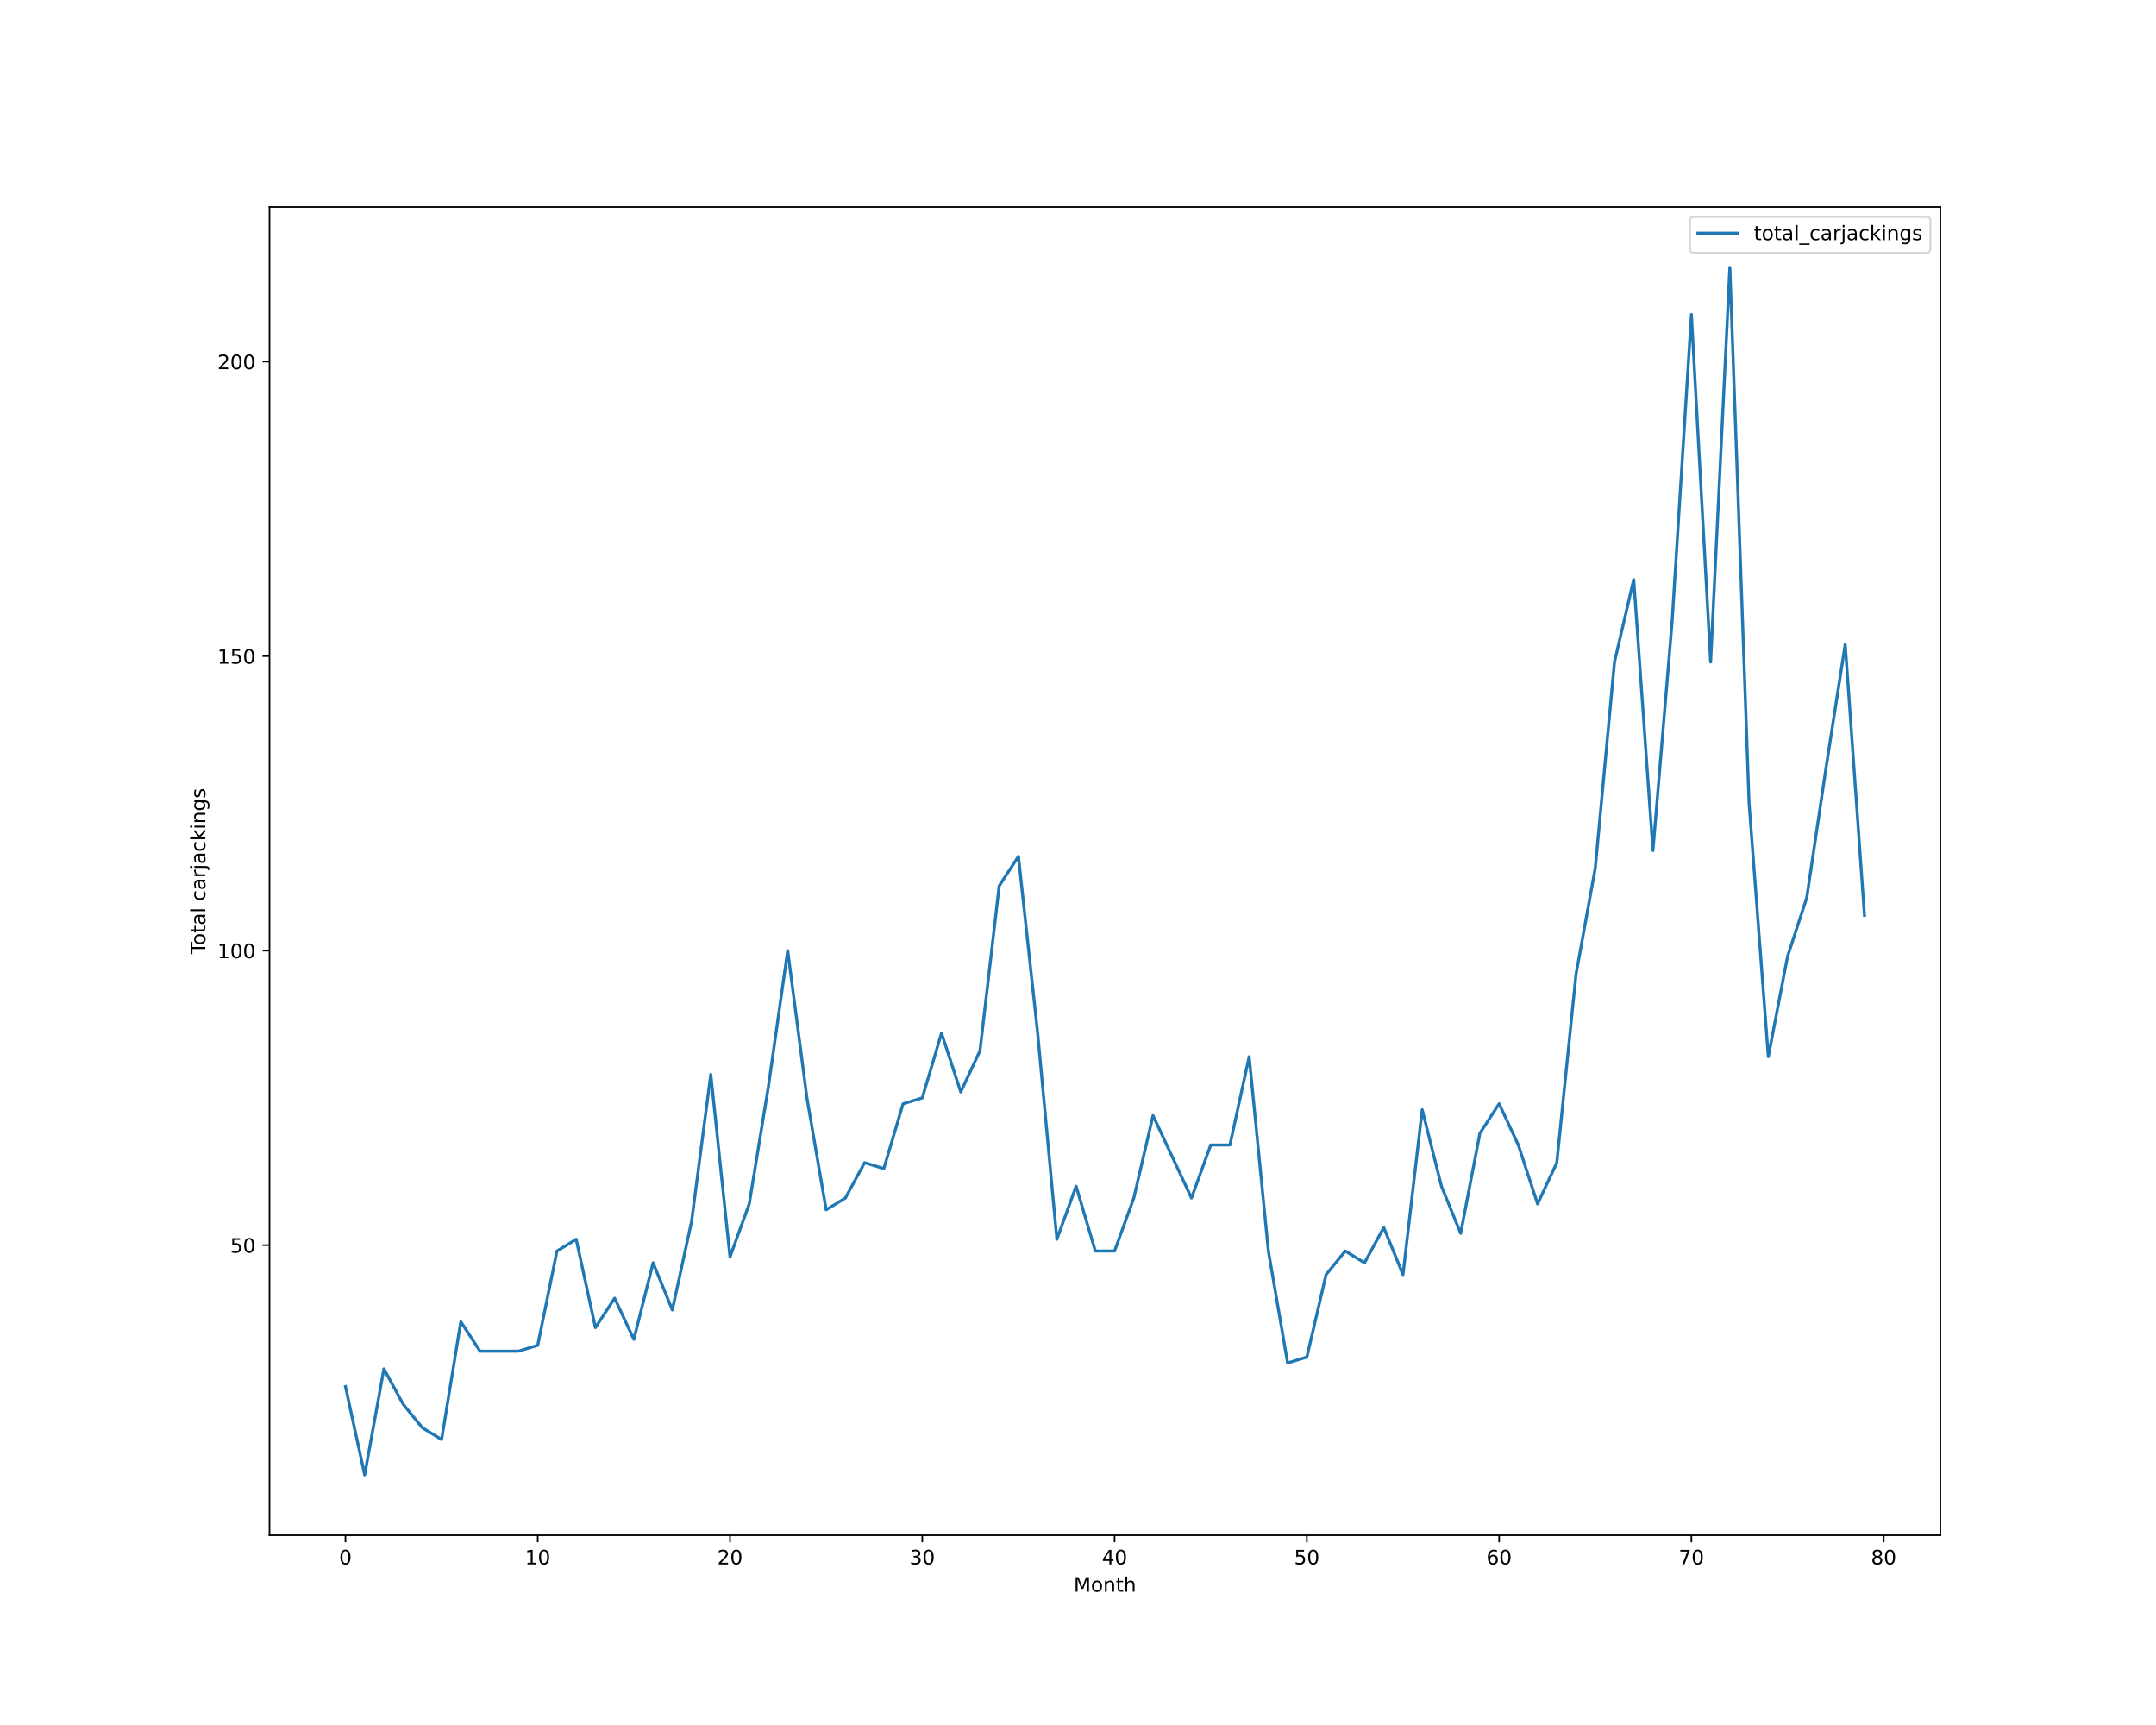
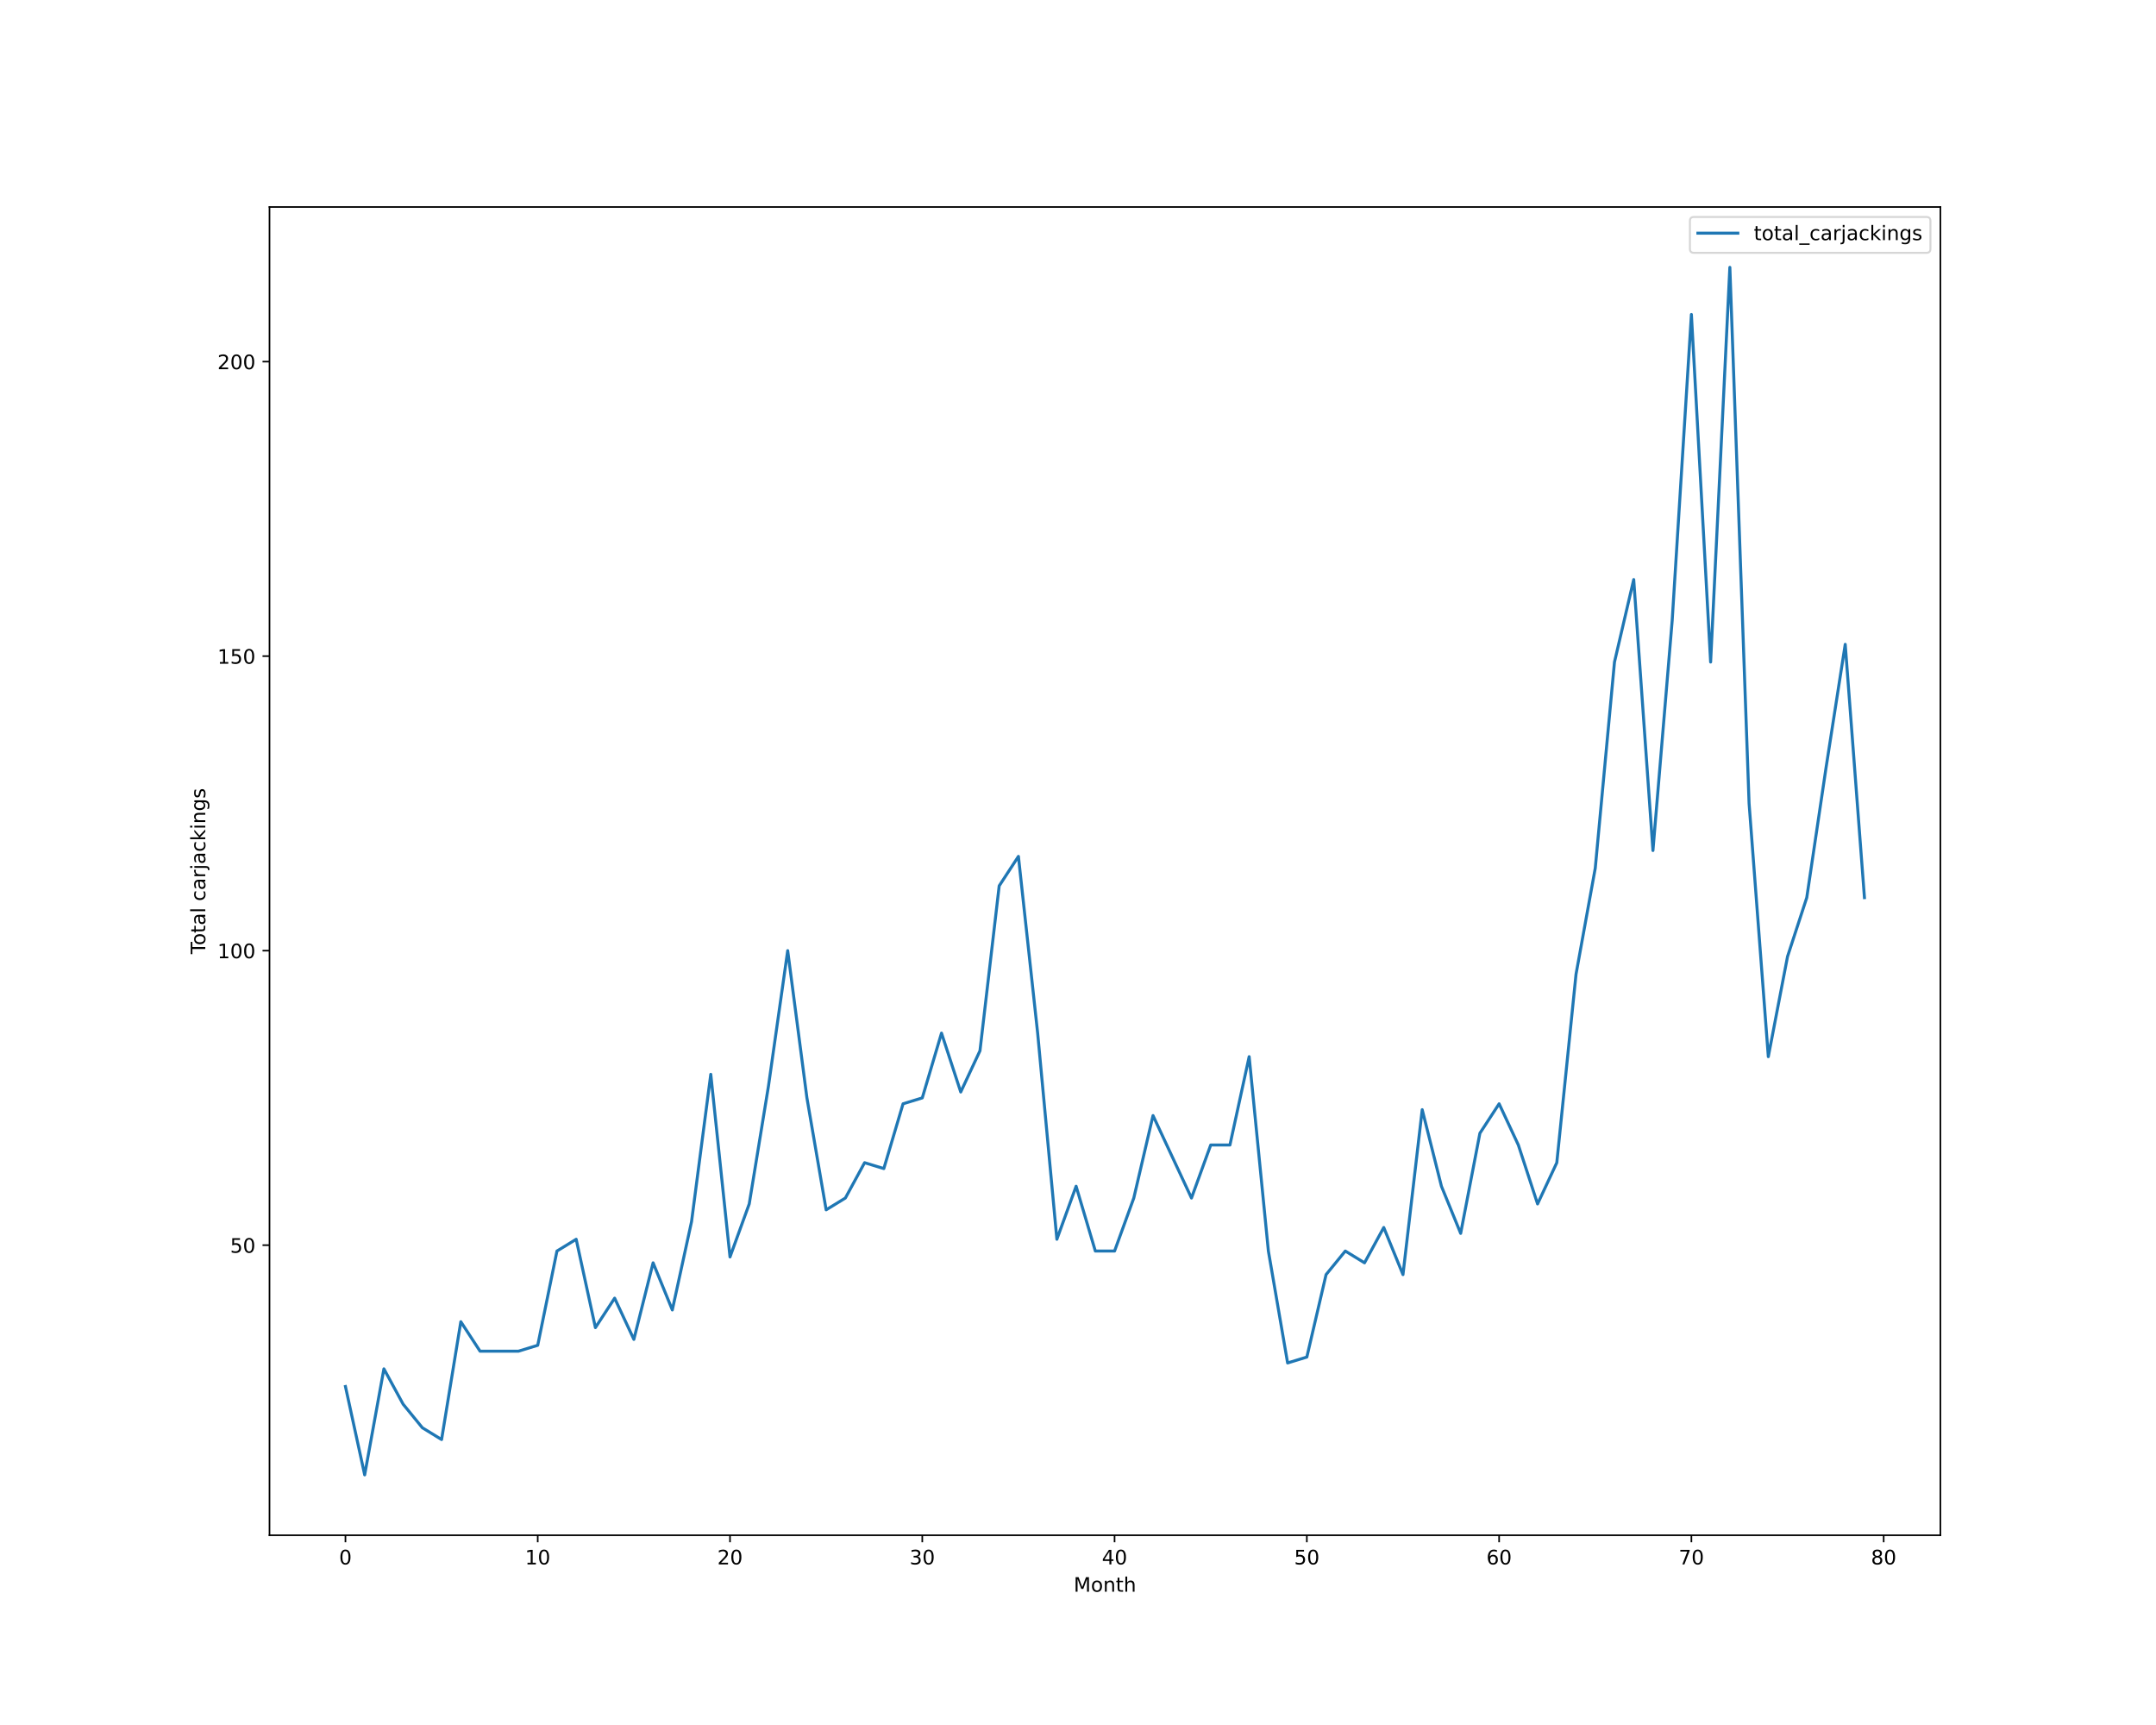
<svg xmlns="http://www.w3.org/2000/svg" xmlns:xlink="http://www.w3.org/1999/xlink" height="864pt" version="1.1" viewBox="0 0 1080 864" width="1080pt">
  <defs>
    <style type="text/css">*{stroke-linecap:butt;stroke-linejoin:round;}</style>
  </defs>
  <g id="figure_1">
    <g id="patch_1">
      <path d="M 0 864  L 1080 864  L 1080 0  L 0 0  z " style="fill:#ffffff;" />
    </g>
    <g id="axes_1">
      <g id="patch_2">
        <path d="M 135 768.96  L 972 768.96  L 972 103.68  L 135 103.68  z " style="fill:#ffffff;" />
      </g>
      <g id="matplotlib.axis_1">
        <g id="xtick_1">
          <g id="line2d_1">
            <defs>
-               <path d="M 0 0  L 0 3.5  " id="m1f0303105c" style="stroke:#000000;stroke-width:0.8;" />
-             </defs>
-             <g>
-               <use style="stroke:#000000;stroke-width:0.8;" x="173.045" xlink:href="#m1f0303105c" y="768.96" />
+               <path d="M 0 0  L 0 3.5  " id="mee3bd87cf4" style="stroke:#000000;stroke-width:0.8;" />
+             </defs>
+             <g>
+               <use style="stroke:#000000;stroke-width:0.8;" x="173.045" xlink:href="#mee3bd87cf4" y="768.96" />
            </g>
          </g>
          <g id="text_1">
            <g transform="translate(169.8642 783.5584)scale(0.1 -0.1)">
              <defs>
                <path d="M 2034 4250  Q 1547 4250 1301 3770  Q 1056 3291 1056 2328  Q 1056 1369 1301 889  Q 1547 409 2034 409  Q 2525 409 2770 889  Q 3016 1369 3016 2328  Q 3016 3291 2770 3770  Q 2525 4250 2034 4250  z M 2034 4750  Q 2819 4750 3233 4129  Q 3647 3509 3647 2328  Q 3647 1150 3233 529  Q 2819 -91 2034 -91  Q 1250 -91 836 529  Q 422 1150 422 2328  Q 422 3509 836 4129  Q 1250 4750 2034 4750  z " id="DejaVuSans-30" transform="scale(0.015625)" />
              </defs>
              <use xlink:href="#DejaVuSans-30" />
            </g>
          </g>
        </g>
        <g id="xtick_2">
          <g id="line2d_2">
            <g>
-               <use style="stroke:#000000;stroke-width:0.8;" x="269.363" xlink:href="#m1f0303105c" y="768.96" />
+               <use style="stroke:#000000;stroke-width:0.8;" x="269.363" xlink:href="#mee3bd87cf4" y="768.96" />
            </g>
          </g>
          <g id="text_2">
            <g transform="translate(263.0006 783.5584)scale(0.1 -0.1)">
              <defs>
                <path d="M 794 531  L 1825 531  L 1825 4091  L 703 3866  L 703 4441  L 1819 4666  L 2450 4666  L 2450 531  L 3481 531  L 3481 0  L 794 0  L 794 531  z " id="DejaVuSans-31" transform="scale(0.015625)" />
              </defs>
              <use xlink:href="#DejaVuSans-31" />
              <use x="63.623" xlink:href="#DejaVuSans-30" />
            </g>
          </g>
        </g>
        <g id="xtick_3">
          <g id="line2d_3">
            <g>
-               <use style="stroke:#000000;stroke-width:0.8;" x="365.681" xlink:href="#m1f0303105c" y="768.96" />
+               <use style="stroke:#000000;stroke-width:0.8;" x="365.681" xlink:href="#mee3bd87cf4" y="768.96" />
            </g>
          </g>
          <g id="text_3">
            <g transform="translate(359.3182 783.5584)scale(0.1 -0.1)">
              <defs>
                <path d="M 1228 531  L 3431 531  L 3431 0  L 469 0  L 469 531  Q 828 903 1448 1529  Q 2069 2156 2228 2338  Q 2531 2678 2651 2914  Q 2772 3150 2772 3378  Q 2772 3750 2511 3984  Q 2250 4219 1831 4219  Q 1534 4219 1204 4116  Q 875 4013 500 3803  L 500 4441  Q 881 4594 1212 4672  Q 1544 4750 1819 4750  Q 2544 4750 2975 4387  Q 3406 4025 3406 3419  Q 3406 3131 3298 2873  Q 3191 2616 2906 2266  Q 2828 2175 2409 1742  Q 1991 1309 1228 531  z " id="DejaVuSans-32" transform="scale(0.015625)" />
              </defs>
              <use xlink:href="#DejaVuSans-32" />
              <use x="63.623" xlink:href="#DejaVuSans-30" />
            </g>
          </g>
        </g>
        <g id="xtick_4">
          <g id="line2d_4">
            <g>
-               <use style="stroke:#000000;stroke-width:0.8;" x="461.998" xlink:href="#m1f0303105c" y="768.96" />
+               <use style="stroke:#000000;stroke-width:0.8;" x="461.998" xlink:href="#mee3bd87cf4" y="768.96" />
            </g>
          </g>
          <g id="text_4">
            <g transform="translate(455.6358 783.5584)scale(0.1 -0.1)">
              <defs>
                <path d="M 2597 2516  Q 3050 2419 3304 2112  Q 3559 1806 3559 1356  Q 3559 666 3084 287  Q 2609 -91 1734 -91  Q 1441 -91 1130 -33  Q 819 25 488 141  L 488 750  Q 750 597 1062 519  Q 1375 441 1716 441  Q 2309 441 2620 675  Q 2931 909 2931 1356  Q 2931 1769 2642 2001  Q 2353 2234 1838 2234  L 1294 2234  L 1294 2753  L 1863 2753  Q 2328 2753 2575 2939  Q 2822 3125 2822 3475  Q 2822 3834 2567 4026  Q 2313 4219 1838 4219  Q 1578 4219 1281 4162  Q 984 4106 628 3988  L 628 4550  Q 988 4650 1302 4700  Q 1616 4750 1894 4750  Q 2613 4750 3031 4423  Q 3450 4097 3450 3541  Q 3450 3153 3228 2886  Q 3006 2619 2597 2516  z " id="DejaVuSans-33" transform="scale(0.015625)" />
              </defs>
              <use xlink:href="#DejaVuSans-33" />
              <use x="63.623" xlink:href="#DejaVuSans-30" />
            </g>
          </g>
        </g>
        <g id="xtick_5">
          <g id="line2d_5">
            <g>
-               <use style="stroke:#000000;stroke-width:0.8;" x="558.316" xlink:href="#m1f0303105c" y="768.96" />
+               <use style="stroke:#000000;stroke-width:0.8;" x="558.316" xlink:href="#mee3bd87cf4" y="768.96" />
            </g>
          </g>
          <g id="text_5">
            <g transform="translate(551.9534 783.5584)scale(0.1 -0.1)">
              <defs>
                <path d="M 2419 4116  L 825 1625  L 2419 1625  L 2419 4116  z M 2253 4666  L 3047 4666  L 3047 1625  L 3713 1625  L 3713 1100  L 3047 1100  L 3047 0  L 2419 0  L 2419 1100  L 313 1100  L 313 1709  L 2253 4666  z " id="DejaVuSans-34" transform="scale(0.015625)" />
              </defs>
              <use xlink:href="#DejaVuSans-34" />
              <use x="63.623" xlink:href="#DejaVuSans-30" />
            </g>
          </g>
        </g>
        <g id="xtick_6">
          <g id="line2d_6">
            <g>
-               <use style="stroke:#000000;stroke-width:0.8;" x="654.633" xlink:href="#m1f0303105c" y="768.96" />
+               <use style="stroke:#000000;stroke-width:0.8;" x="654.633" xlink:href="#mee3bd87cf4" y="768.96" />
            </g>
          </g>
          <g id="text_6">
            <g transform="translate(648.271 783.5584)scale(0.1 -0.1)">
              <defs>
                <path d="M 691 4666  L 3169 4666  L 3169 4134  L 1269 4134  L 1269 2991  Q 1406 3038 1543 3061  Q 1681 3084 1819 3084  Q 2600 3084 3056 2656  Q 3513 2228 3513 1497  Q 3513 744 3044 326  Q 2575 -91 1722 -91  Q 1428 -91 1123 -41  Q 819 9 494 109  L 494 744  Q 775 591 1075 516  Q 1375 441 1709 441  Q 2250 441 2565 725  Q 2881 1009 2881 1497  Q 2881 1984 2565 2268  Q 2250 2553 1709 2553  Q 1456 2553 1204 2497  Q 953 2441 691 2322  L 691 4666  z " id="DejaVuSans-35" transform="scale(0.015625)" />
              </defs>
              <use xlink:href="#DejaVuSans-35" />
              <use x="63.623" xlink:href="#DejaVuSans-30" />
            </g>
          </g>
        </g>
        <g id="xtick_7">
          <g id="line2d_7">
            <g>
-               <use style="stroke:#000000;stroke-width:0.8;" x="750.951" xlink:href="#m1f0303105c" y="768.96" />
+               <use style="stroke:#000000;stroke-width:0.8;" x="750.951" xlink:href="#mee3bd87cf4" y="768.96" />
            </g>
          </g>
          <g id="text_7">
            <g transform="translate(744.5886 783.5584)scale(0.1 -0.1)">
              <defs>
                <path d="M 2113 2584  Q 1688 2584 1439 2293  Q 1191 2003 1191 1497  Q 1191 994 1439 701  Q 1688 409 2113 409  Q 2538 409 2786 701  Q 3034 994 3034 1497  Q 3034 2003 2786 2293  Q 2538 2584 2113 2584  z M 3366 4563  L 3366 3988  Q 3128 4100 2886 4159  Q 2644 4219 2406 4219  Q 1781 4219 1451 3797  Q 1122 3375 1075 2522  Q 1259 2794 1537 2939  Q 1816 3084 2150 3084  Q 2853 3084 3261 2657  Q 3669 2231 3669 1497  Q 3669 778 3244 343  Q 2819 -91 2113 -91  Q 1303 -91 875 529  Q 447 1150 447 2328  Q 447 3434 972 4092  Q 1497 4750 2381 4750  Q 2619 4750 2861 4703  Q 3103 4656 3366 4563  z " id="DejaVuSans-36" transform="scale(0.015625)" />
              </defs>
              <use xlink:href="#DejaVuSans-36" />
              <use x="63.623" xlink:href="#DejaVuSans-30" />
            </g>
          </g>
        </g>
        <g id="xtick_8">
          <g id="line2d_8">
            <g>
-               <use style="stroke:#000000;stroke-width:0.8;" x="847.269" xlink:href="#m1f0303105c" y="768.96" />
+               <use style="stroke:#000000;stroke-width:0.8;" x="847.269" xlink:href="#mee3bd87cf4" y="768.96" />
            </g>
          </g>
          <g id="text_8">
            <g transform="translate(840.9062 783.5584)scale(0.1 -0.1)">
              <defs>
                <path d="M 525 4666  L 3525 4666  L 3525 4397  L 1831 0  L 1172 0  L 2766 4134  L 525 4134  L 525 4666  z " id="DejaVuSans-37" transform="scale(0.015625)" />
              </defs>
              <use xlink:href="#DejaVuSans-37" />
              <use x="63.623" xlink:href="#DejaVuSans-30" />
            </g>
          </g>
        </g>
        <g id="xtick_9">
          <g id="line2d_9">
            <g>
-               <use style="stroke:#000000;stroke-width:0.8;" x="943.586" xlink:href="#m1f0303105c" y="768.96" />
+               <use style="stroke:#000000;stroke-width:0.8;" x="943.586" xlink:href="#mee3bd87cf4" y="768.96" />
            </g>
          </g>
          <g id="text_9">
            <g transform="translate(937.2238 783.5584)scale(0.1 -0.1)">
              <defs>
                <path d="M 2034 2216  Q 1584 2216 1326 1975  Q 1069 1734 1069 1313  Q 1069 891 1326 650  Q 1584 409 2034 409  Q 2484 409 2743 651  Q 3003 894 3003 1313  Q 3003 1734 2745 1975  Q 2488 2216 2034 2216  z M 1403 2484  Q 997 2584 770 2862  Q 544 3141 544 3541  Q 544 4100 942 4425  Q 1341 4750 2034 4750  Q 2731 4750 3128 4425  Q 3525 4100 3525 3541  Q 3525 3141 3298 2862  Q 3072 2584 2669 2484  Q 3125 2378 3379 2068  Q 3634 1759 3634 1313  Q 3634 634 3220 271  Q 2806 -91 2034 -91  Q 1263 -91 848 271  Q 434 634 434 1313  Q 434 1759 690 2068  Q 947 2378 1403 2484  z M 1172 3481  Q 1172 3119 1398 2916  Q 1625 2713 2034 2713  Q 2441 2713 2670 2916  Q 2900 3119 2900 3481  Q 2900 3844 2670 4047  Q 2441 4250 2034 4250  Q 1625 4250 1398 4047  Q 1172 3844 1172 3481  z " id="DejaVuSans-38" transform="scale(0.015625)" />
              </defs>
              <use xlink:href="#DejaVuSans-38" />
              <use x="63.623" xlink:href="#DejaVuSans-30" />
            </g>
          </g>
        </g>
        <g id="text_10">
          <g transform="translate(537.8289 797.2366)scale(0.1 -0.1)">
            <defs>
              <path d="M 628 4666  L 1569 4666  L 2759 1491  L 3956 4666  L 4897 4666  L 4897 0  L 4281 0  L 4281 4097  L 3078 897  L 2444 897  L 1241 4097  L 1241 0  L 628 0  L 628 4666  z " id="DejaVuSans-4d" transform="scale(0.015625)" />
              <path d="M 1959 3097  Q 1497 3097 1228 2736  Q 959 2375 959 1747  Q 959 1119 1226 758  Q 1494 397 1959 397  Q 2419 397 2687 759  Q 2956 1122 2956 1747  Q 2956 2369 2687 2733  Q 2419 3097 1959 3097  z M 1959 3584  Q 2709 3584 3137 3096  Q 3566 2609 3566 1747  Q 3566 888 3137 398  Q 2709 -91 1959 -91  Q 1206 -91 779 398  Q 353 888 353 1747  Q 353 2609 779 3096  Q 1206 3584 1959 3584  z " id="DejaVuSans-6f" transform="scale(0.015625)" />
              <path d="M 3513 2113  L 3513 0  L 2938 0  L 2938 2094  Q 2938 2591 2744 2837  Q 2550 3084 2163 3084  Q 1697 3084 1428 2787  Q 1159 2491 1159 1978  L 1159 0  L 581 0  L 581 3500  L 1159 3500  L 1159 2956  Q 1366 3272 1645 3428  Q 1925 3584 2291 3584  Q 2894 3584 3203 3211  Q 3513 2838 3513 2113  z " id="DejaVuSans-6e" transform="scale(0.015625)" />
              <path d="M 1172 4494  L 1172 3500  L 2356 3500  L 2356 3053  L 1172 3053  L 1172 1153  Q 1172 725 1289 603  Q 1406 481 1766 481  L 2356 481  L 2356 0  L 1766 0  Q 1100 0 847 248  Q 594 497 594 1153  L 594 3053  L 172 3053  L 172 3500  L 594 3500  L 594 4494  L 1172 4494  z " id="DejaVuSans-74" transform="scale(0.015625)" />
              <path d="M 3513 2113  L 3513 0  L 2938 0  L 2938 2094  Q 2938 2591 2744 2837  Q 2550 3084 2163 3084  Q 1697 3084 1428 2787  Q 1159 2491 1159 1978  L 1159 0  L 581 0  L 581 4863  L 1159 4863  L 1159 2956  Q 1366 3272 1645 3428  Q 1925 3584 2291 3584  Q 2894 3584 3203 3211  Q 3513 2838 3513 2113  z " id="DejaVuSans-68" transform="scale(0.015625)" />
            </defs>
            <use xlink:href="#DejaVuSans-4d" />
            <use x="86.279" xlink:href="#DejaVuSans-6f" />
            <use x="147.461" xlink:href="#DejaVuSans-6e" />
            <use x="210.84" xlink:href="#DejaVuSans-74" />
            <use x="250.049" xlink:href="#DejaVuSans-68" />
          </g>
        </g>
      </g>
      <g id="matplotlib.axis_2">
        <g id="ytick_1">
          <g id="line2d_10">
            <defs>
-               <path d="M 0 0  L -3.5 0  " id="ma919a8e55c" style="stroke:#000000;stroke-width:0.8;" />
-             </defs>
-             <g>
-               <use style="stroke:#000000;stroke-width:0.8;" x="135" xlink:href="#ma919a8e55c" y="623.66" />
+               <path d="M 0 0  L -3.5 0  " id="m5b177d0092" style="stroke:#000000;stroke-width:0.8;" />
+             </defs>
+             <g>
+               <use style="stroke:#000000;stroke-width:0.8;" x="135" xlink:href="#m5b177d0092" y="623.66" />
            </g>
          </g>
          <g id="text_11">
            <g transform="translate(115.275 627.4597)scale(0.1 -0.1)">
              <use xlink:href="#DejaVuSans-35" />
              <use x="63.623" xlink:href="#DejaVuSans-30" />
            </g>
          </g>
        </g>
        <g id="ytick_2">
          <g id="line2d_11">
            <g>
-               <use style="stroke:#000000;stroke-width:0.8;" x="135" xlink:href="#ma919a8e55c" y="476.148" />
+               <use style="stroke:#000000;stroke-width:0.8;" x="135" xlink:href="#m5b177d0092" y="476.148" />
            </g>
          </g>
          <g id="text_12">
            <g transform="translate(108.9125 479.9475)scale(0.1 -0.1)">
              <use xlink:href="#DejaVuSans-31" />
              <use x="63.623" xlink:href="#DejaVuSans-30" />
              <use x="127.246" xlink:href="#DejaVuSans-30" />
            </g>
          </g>
        </g>
        <g id="ytick_3">
          <g id="line2d_12">
            <g>
-               <use style="stroke:#000000;stroke-width:0.8;" x="135" xlink:href="#ma919a8e55c" y="328.636" />
+               <use style="stroke:#000000;stroke-width:0.8;" x="135" xlink:href="#m5b177d0092" y="328.636" />
            </g>
          </g>
          <g id="text_13">
            <g transform="translate(108.9125 332.4353)scale(0.1 -0.1)">
              <use xlink:href="#DejaVuSans-31" />
              <use x="63.623" xlink:href="#DejaVuSans-35" />
              <use x="127.246" xlink:href="#DejaVuSans-30" />
            </g>
          </g>
        </g>
        <g id="ytick_4">
          <g id="line2d_13">
            <g>
-               <use style="stroke:#000000;stroke-width:0.8;" x="135" xlink:href="#ma919a8e55c" y="181.124" />
+               <use style="stroke:#000000;stroke-width:0.8;" x="135" xlink:href="#m5b177d0092" y="181.124" />
            </g>
          </g>
          <g id="text_14">
            <g transform="translate(108.9125 184.9231)scale(0.1 -0.1)">
              <use xlink:href="#DejaVuSans-32" />
              <use x="63.623" xlink:href="#DejaVuSans-30" />
              <use x="127.246" xlink:href="#DejaVuSans-30" />
            </g>
          </g>
        </g>
        <g id="text_15">
          <g transform="translate(102.8328 477.8888)rotate(-90)scale(0.1 -0.1)">
            <defs>
              <path d="M -19 4666  L 3928 4666  L 3928 4134  L 2272 4134  L 2272 0  L 1638 0  L 1638 4134  L -19 4134  L -19 4666  z " id="DejaVuSans-54" transform="scale(0.015625)" />
              <path d="M 2194 1759  Q 1497 1759 1228 1600  Q 959 1441 959 1056  Q 959 750 1161 570  Q 1363 391 1709 391  Q 2188 391 2477 730  Q 2766 1069 2766 1631  L 2766 1759  L 2194 1759  z M 3341 1997  L 3341 0  L 2766 0  L 2766 531  Q 2569 213 2275 61  Q 1981 -91 1556 -91  Q 1019 -91 701 211  Q 384 513 384 1019  Q 384 1609 779 1909  Q 1175 2209 1959 2209  L 2766 2209  L 2766 2266  Q 2766 2663 2505 2880  Q 2244 3097 1772 3097  Q 1472 3097 1187 3025  Q 903 2953 641 2809  L 641 3341  Q 956 3463 1253 3523  Q 1550 3584 1831 3584  Q 2591 3584 2966 3190  Q 3341 2797 3341 1997  z " id="DejaVuSans-61" transform="scale(0.015625)" />
              <path d="M 603 4863  L 1178 4863  L 1178 0  L 603 0  L 603 4863  z " id="DejaVuSans-6c" transform="scale(0.015625)" />
              <path id="DejaVuSans-20" transform="scale(0.015625)" />
              <path d="M 3122 3366  L 3122 2828  Q 2878 2963 2633 3030  Q 2388 3097 2138 3097  Q 1578 3097 1268 2742  Q 959 2388 959 1747  Q 959 1106 1268 751  Q 1578 397 2138 397  Q 2388 397 2633 464  Q 2878 531 3122 666  L 3122 134  Q 2881 22 2623 -34  Q 2366 -91 2075 -91  Q 1284 -91 818 406  Q 353 903 353 1747  Q 353 2603 823 3093  Q 1294 3584 2113 3584  Q 2378 3584 2631 3529  Q 2884 3475 3122 3366  z " id="DejaVuSans-63" transform="scale(0.015625)" />
              <path d="M 2631 2963  Q 2534 3019 2420 3045  Q 2306 3072 2169 3072  Q 1681 3072 1420 2755  Q 1159 2438 1159 1844  L 1159 0  L 581 0  L 581 3500  L 1159 3500  L 1159 2956  Q 1341 3275 1631 3429  Q 1922 3584 2338 3584  Q 2397 3584 2469 3576  Q 2541 3569 2628 3553  L 2631 2963  z " id="DejaVuSans-72" transform="scale(0.015625)" />
              <path d="M 603 3500  L 1178 3500  L 1178 -63  Q 1178 -731 923 -1031  Q 669 -1331 103 -1331  L -116 -1331  L -116 -844  L 38 -844  Q 366 -844 484 -692  Q 603 -541 603 -63  L 603 3500  z M 603 4863  L 1178 4863  L 1178 4134  L 603 4134  L 603 4863  z " id="DejaVuSans-6a" transform="scale(0.015625)" />
              <path d="M 581 4863  L 1159 4863  L 1159 1991  L 2875 3500  L 3609 3500  L 1753 1863  L 3688 0  L 2938 0  L 1159 1709  L 1159 0  L 581 0  L 581 4863  z " id="DejaVuSans-6b" transform="scale(0.015625)" />
              <path d="M 603 3500  L 1178 3500  L 1178 0  L 603 0  L 603 3500  z M 603 4863  L 1178 4863  L 1178 4134  L 603 4134  L 603 4863  z " id="DejaVuSans-69" transform="scale(0.015625)" />
              <path d="M 2906 1791  Q 2906 2416 2648 2759  Q 2391 3103 1925 3103  Q 1463 3103 1205 2759  Q 947 2416 947 1791  Q 947 1169 1205 825  Q 1463 481 1925 481  Q 2391 481 2648 825  Q 2906 1169 2906 1791  z M 3481 434  Q 3481 -459 3084 -895  Q 2688 -1331 1869 -1331  Q 1566 -1331 1297 -1286  Q 1028 -1241 775 -1147  L 775 -588  Q 1028 -725 1275 -790  Q 1522 -856 1778 -856  Q 2344 -856 2625 -561  Q 2906 -266 2906 331  L 2906 616  Q 2728 306 2450 153  Q 2172 0 1784 0  Q 1141 0 747 490  Q 353 981 353 1791  Q 353 2603 747 3093  Q 1141 3584 1784 3584  Q 2172 3584 2450 3431  Q 2728 3278 2906 2969  L 2906 3500  L 3481 3500  L 3481 434  z " id="DejaVuSans-67" transform="scale(0.015625)" />
              <path d="M 2834 3397  L 2834 2853  Q 2591 2978 2328 3040  Q 2066 3103 1784 3103  Q 1356 3103 1142 2972  Q 928 2841 928 2578  Q 928 2378 1081 2264  Q 1234 2150 1697 2047  L 1894 2003  Q 2506 1872 2764 1633  Q 3022 1394 3022 966  Q 3022 478 2636 193  Q 2250 -91 1575 -91  Q 1294 -91 989 -36  Q 684 19 347 128  L 347 722  Q 666 556 975 473  Q 1284 391 1588 391  Q 1994 391 2212 530  Q 2431 669 2431 922  Q 2431 1156 2273 1281  Q 2116 1406 1581 1522  L 1381 1569  Q 847 1681 609 1914  Q 372 2147 372 2553  Q 372 3047 722 3315  Q 1072 3584 1716 3584  Q 2034 3584 2315 3537  Q 2597 3491 2834 3397  z " id="DejaVuSans-73" transform="scale(0.015625)" />
            </defs>
            <use xlink:href="#DejaVuSans-54" />
            <use x="44.084" xlink:href="#DejaVuSans-6f" />
            <use x="105.266" xlink:href="#DejaVuSans-74" />
            <use x="144.475" xlink:href="#DejaVuSans-61" />
            <use x="205.754" xlink:href="#DejaVuSans-6c" />
            <use x="233.537" xlink:href="#DejaVuSans-20" />
            <use x="265.324" xlink:href="#DejaVuSans-63" />
            <use x="320.305" xlink:href="#DejaVuSans-61" />
            <use x="381.584" xlink:href="#DejaVuSans-72" />
            <use x="422.697" xlink:href="#DejaVuSans-6a" />
            <use x="450.48" xlink:href="#DejaVuSans-61" />
            <use x="511.76" xlink:href="#DejaVuSans-63" />
            <use x="566.74" xlink:href="#DejaVuSans-6b" />
            <use x="624.65" xlink:href="#DejaVuSans-69" />
            <use x="652.434" xlink:href="#DejaVuSans-6e" />
            <use x="715.812" xlink:href="#DejaVuSans-67" />
            <use x="779.289" xlink:href="#DejaVuSans-73" />
          </g>
        </g>
      </g>
      <g id="line2d_14">
-         <path clip-path="url(#p8bf8e2b928)" d="M 173.045 694.466  L 182.677 738.72  L 192.309 685.616  L 201.941 703.317  L 211.572 715.118  L 221.204 721.019  L 230.836 662.014  L 240.468 676.765  L 250.1 676.765  L 259.731 676.765  L 269.363 673.815  L 278.995 626.611  L 288.627 620.71  L 298.258 664.964  L 307.89 650.213  L 317.522 670.864  L 327.154 632.511  L 336.785 656.113  L 346.417 611.86  L 356.049 538.103  L 365.681 629.561  L 375.312 603.009  L 384.944 544.004  L 394.576 476.148  L 404.208 549.904  L 413.839 605.959  L 423.471 600.059  L 433.103 582.357  L 442.735 585.307  L 452.367 552.855  L 461.998 549.904  L 471.63 517.452  L 481.262 546.954  L 490.894 526.302  L 500.525 443.696  L 510.157 428.944  L 519.789 517.452  L 529.421 620.71  L 539.052 594.158  L 548.684 626.611  L 558.316 626.611  L 567.948 600.059  L 577.579 558.755  L 587.211 579.407  L 596.843 600.059  L 606.475 573.506  L 616.106 573.506  L 625.738 529.253  L 635.37 626.611  L 645.002 682.665  L 654.633 679.715  L 664.265 638.412  L 673.897 626.611  L 683.529 632.511  L 693.161 614.81  L 702.792 638.412  L 712.424 555.805  L 722.056 594.158  L 731.688 617.76  L 741.319 567.606  L 750.951 552.855  L 760.583 573.506  L 770.215 603.009  L 779.846 582.357  L 789.478 487.949  L 799.11 434.845  L 808.742 331.586  L 818.373 290.283  L 828.005 425.994  L 837.637 310.935  L 847.269 157.522  L 856.9 331.586  L 866.532 133.92  L 876.164 402.392  L 885.796 529.253  L 895.428 479.099  L 905.059 449.596  L 914.691 384.691  L 924.323 322.736  L 933.955 458.447  " style="fill:none;stroke:#1f77b4;stroke-linecap:square;stroke-width:1.5;" />
+         <path clip-path="url(#pce418ea428)" d="M 173.045 694.466  L 182.677 738.72  L 192.309 685.616  L 201.941 703.317  L 211.572 715.118  L 221.204 721.019  L 230.836 662.014  L 240.468 676.765  L 250.1 676.765  L 259.731 676.765  L 269.363 673.815  L 278.995 626.611  L 288.627 620.71  L 298.258 664.964  L 307.89 650.213  L 317.522 670.864  L 327.154 632.511  L 336.785 656.113  L 346.417 611.86  L 356.049 538.103  L 365.681 629.561  L 375.312 603.009  L 384.944 544.004  L 394.576 476.148  L 404.208 549.904  L 413.839 605.959  L 423.471 600.059  L 433.103 582.357  L 442.735 585.307  L 452.367 552.855  L 461.998 549.904  L 471.63 517.452  L 481.262 546.954  L 490.894 526.302  L 500.525 443.696  L 510.157 428.944  L 519.789 517.452  L 529.421 620.71  L 539.052 594.158  L 548.684 626.611  L 558.316 626.611  L 567.948 600.059  L 577.579 558.755  L 587.211 579.407  L 596.843 600.059  L 606.475 573.506  L 616.106 573.506  L 625.738 529.253  L 635.37 626.611  L 645.002 682.665  L 654.633 679.715  L 664.265 638.412  L 673.897 626.611  L 683.529 632.511  L 693.161 614.81  L 702.792 638.412  L 712.424 555.805  L 722.056 594.158  L 731.688 617.76  L 741.319 567.606  L 750.951 552.855  L 760.583 573.506  L 770.215 603.009  L 779.846 582.357  L 789.478 487.949  L 799.11 434.845  L 808.742 331.586  L 818.373 290.283  L 828.005 425.994  L 837.637 310.935  L 847.269 157.522  L 856.9 331.586  L 866.532 133.92  L 876.164 402.392  L 885.796 529.253  L 895.428 479.099  L 905.059 449.596  L 914.691 384.691  L 924.323 322.736  L 933.955 449.596  " style="fill:none;stroke:#1f77b4;stroke-linecap:square;stroke-width:1.5;" />
      </g>
      <g id="patch_3">
        <path d="M 135 768.96  L 135 103.68  " style="fill:none;stroke:#000000;stroke-linecap:square;stroke-linejoin:miter;stroke-width:0.8;" />
      </g>
      <g id="patch_4">
        <path d="M 972 768.96  L 972 103.68  " style="fill:none;stroke:#000000;stroke-linecap:square;stroke-linejoin:miter;stroke-width:0.8;" />
      </g>
      <g id="patch_5">
        <path d="M 135 768.96  L 972 768.96  " style="fill:none;stroke:#000000;stroke-linecap:square;stroke-linejoin:miter;stroke-width:0.8;" />
      </g>
      <g id="patch_6">
        <path d="M 135 103.68  L 972 103.68  " style="fill:none;stroke:#000000;stroke-linecap:square;stroke-linejoin:miter;stroke-width:0.8;" />
      </g>
      <g id="legend_1">
        <g id="patch_7">
          <path d="M 848.528 126.636  L 965 126.636  Q 967 126.636 967 124.636  L 967 110.68  Q 967 108.68 965 108.68  L 848.528 108.68  Q 846.528 108.68 846.528 110.68  L 846.528 124.636  Q 846.528 126.636 848.528 126.636  z " style="fill:#ffffff;opacity:0.8;stroke:#cccccc;stroke-linejoin:miter;" />
        </g>
        <g id="line2d_15">
          <path d="M 850.528 116.778  L 870.528 116.778  " style="fill:none;stroke:#1f77b4;stroke-linecap:square;stroke-width:1.5;" />
        </g>
        <g id="line2d_16" />
        <g id="text_16">
          <g transform="translate(878.5281 120.2784)scale(0.1 -0.1)">
            <defs>
              <path d="M 3263 -1063  L 3263 -1509  L -63 -1509  L -63 -1063  L 3263 -1063  z " id="DejaVuSans-5f" transform="scale(0.015625)" />
            </defs>
            <use xlink:href="#DejaVuSans-74" />
            <use x="39.209" xlink:href="#DejaVuSans-6f" />
            <use x="100.391" xlink:href="#DejaVuSans-74" />
            <use x="139.6" xlink:href="#DejaVuSans-61" />
            <use x="200.879" xlink:href="#DejaVuSans-6c" />
            <use x="228.662" xlink:href="#DejaVuSans-5f" />
            <use x="278.662" xlink:href="#DejaVuSans-63" />
            <use x="333.643" xlink:href="#DejaVuSans-61" />
            <use x="394.922" xlink:href="#DejaVuSans-72" />
            <use x="436.035" xlink:href="#DejaVuSans-6a" />
            <use x="463.818" xlink:href="#DejaVuSans-61" />
            <use x="525.098" xlink:href="#DejaVuSans-63" />
            <use x="580.078" xlink:href="#DejaVuSans-6b" />
            <use x="637.988" xlink:href="#DejaVuSans-69" />
            <use x="665.771" xlink:href="#DejaVuSans-6e" />
            <use x="729.15" xlink:href="#DejaVuSans-67" />
            <use x="792.627" xlink:href="#DejaVuSans-73" />
          </g>
        </g>
      </g>
    </g>
  </g>
  <defs>
-     <clipPath id="p8bf8e2b928">
+     <clipPath id="pce418ea428">
      <rect height="665.28" width="837" x="135" y="103.68" />
    </clipPath>
  </defs>
</svg>
